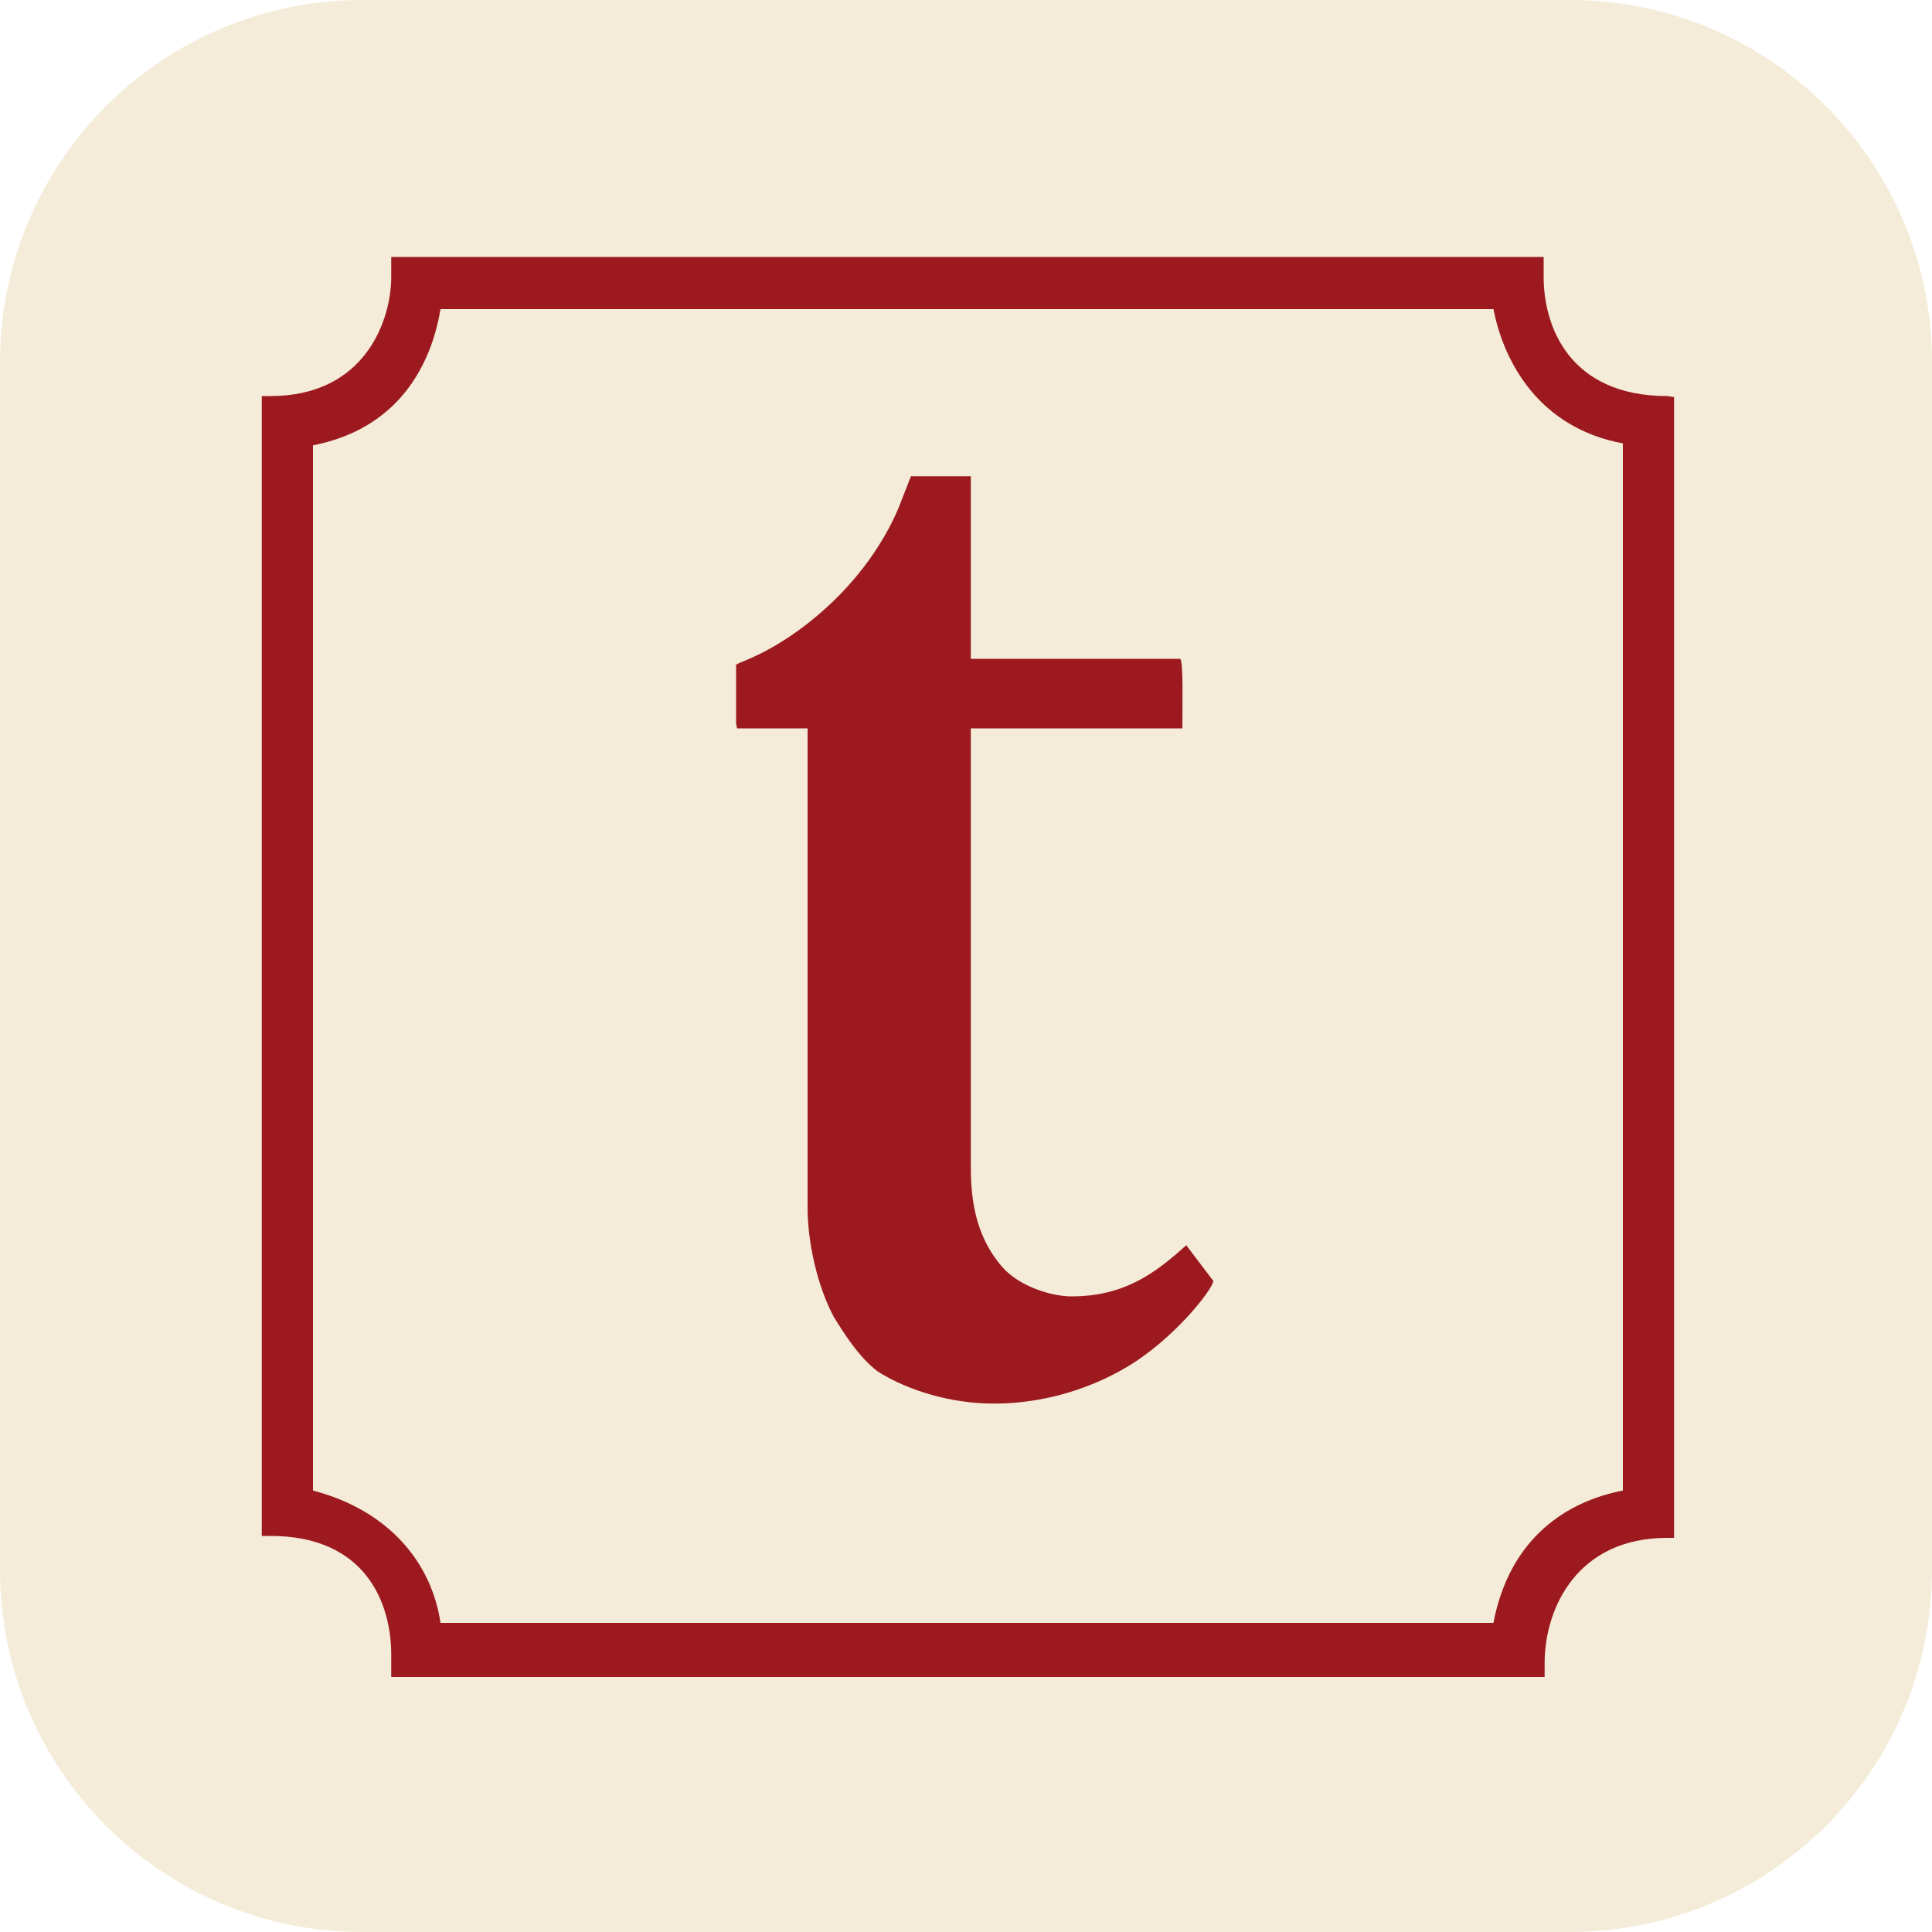
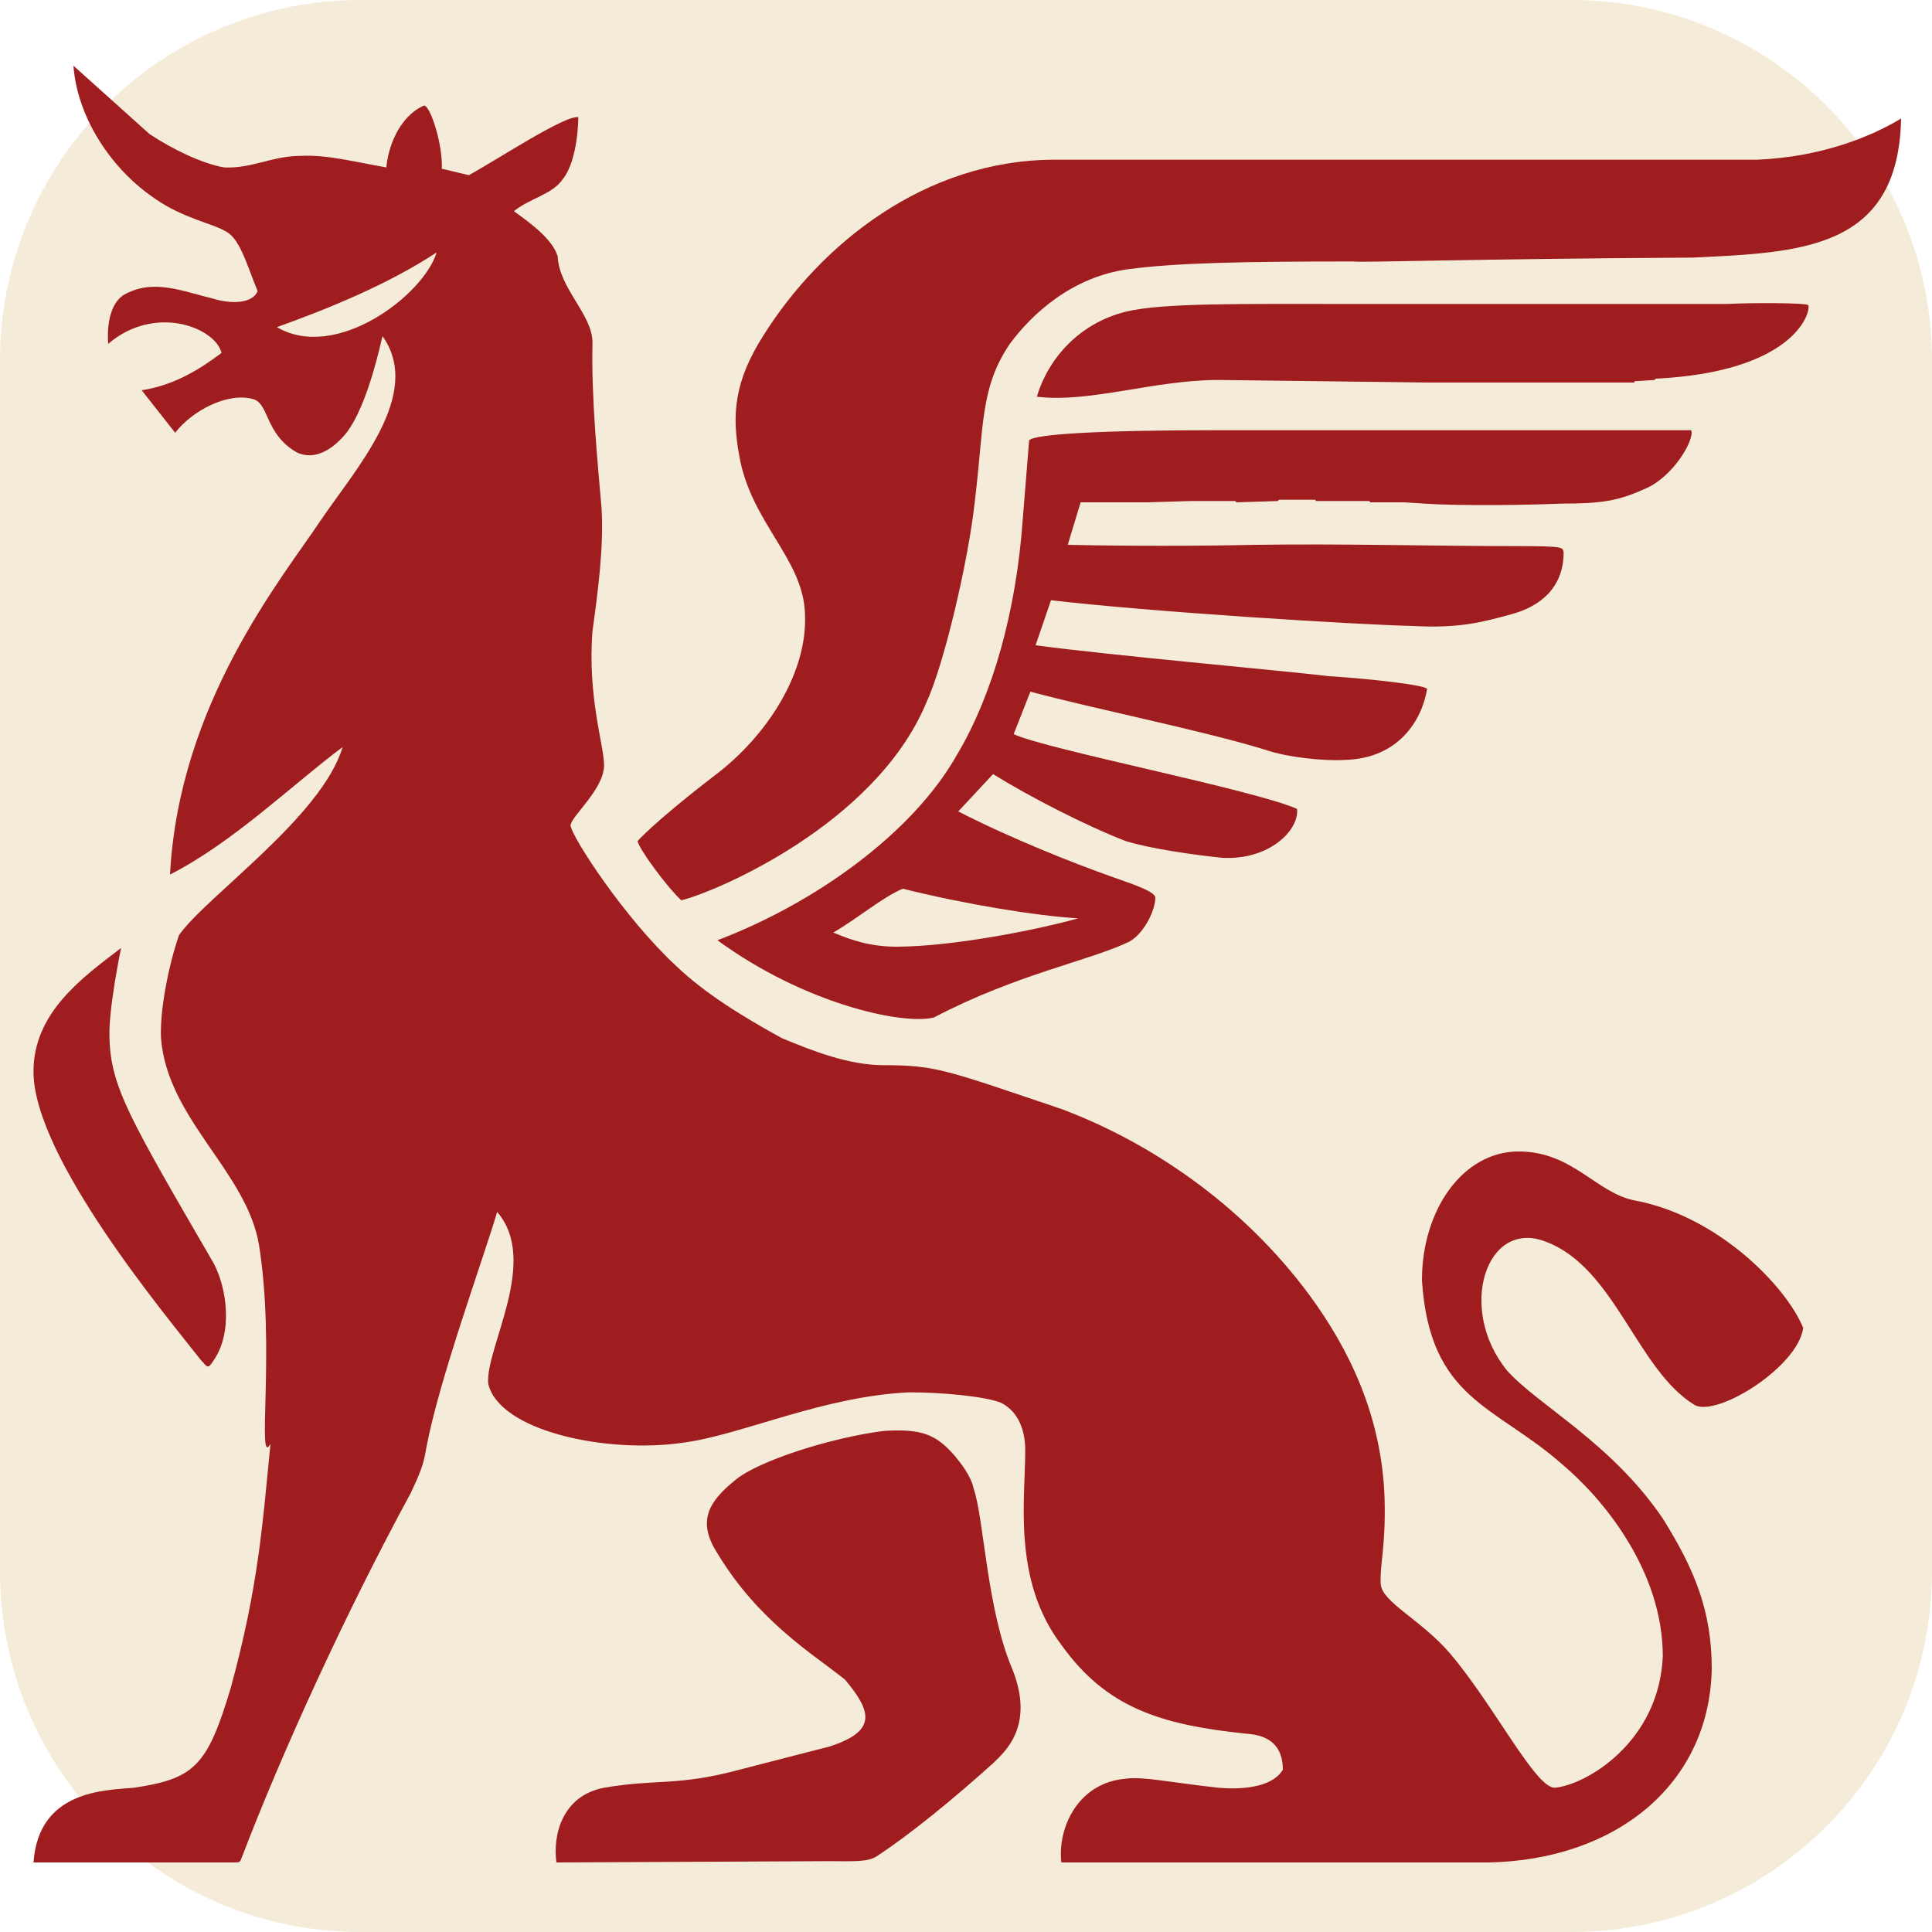
- <svg xmlns="http://www.w3.org/2000/svg" viewBox="0 0 64 64">
-   <rect width="64" height="64" rx="12" fill="#f4ecd8" />
-   <g transform="translate(8 8) scale(0.32)" fill="#9c1a1f">
-     <path d="m134.8 1.6h-119.3v2.1c0 4.3-2.6 12.3-12.5 12.3h-0.9v118h0.9c9.9 0 12.5 7 12.5 12.3v2.3h119.4v-1.7c0.1-5.5 3.4-12.7 12.7-12.7h0.7v-118.1l-0.7-0.1c-10.2 0-12.8-7.3-12.8-12.3v-2.1zm8.2 19.3v108.4c-5.7 1.1-11.7 4.8-13.4 13.7h-109c-0.9-6.1-5.2-11.6-13.2-13.7v-108.2c8.7-1.7 12.2-8.1 13.2-14.1h109c1.1 5.6 4.8 12.3 13.4 13.9z" />
-     <path d="m65.9 117c3.2 2 7.6 3.3 12 3.3 5.4 0 10.2-1.7 13.6-3.7 5-2.9 9.1-8.2 9.1-9l-2.8-3.7c-3.4 3.1-6.6 5.3-11.9 5.3-2 0-5.4-1-7.2-3.1-2.4-2.8-3.2-6.2-3.2-10.2v-45.5h21.9c0-2.9 0.1-6.5-0.2-7.2h-21.7v-18.9h-6.2l-0.9 2.3c-1.2 3.3-3.5 7-6.7 10.2-2.7 2.7-6.2 5.3-10.1 6.8l-0.4 0.2v6.1l0.1 0.5h7.3v49.6c0 3.6 1 8.1 2.7 11.3 1.1 1.8 2.7 4.3 4.6 5.7z" />
+ <svg xmlns="http://www.w3.org/2000/svg" viewBox="0 0 150 150">
+   <rect width="150" height="150" rx="28" fill="#f4ecd8" />
+   <g fill="#9f1c1f">
+     <path d="M136.4 12.4H81.9C71.8 12.4 63.7 19 59.3 26c-2.3 3.6-2.5 6.2-1.9 9.4.9 5.2 5 8 5.1 12.3.2 4.5-2.9 9.4-7 12.5-2.1 1.6-4.9 3.9-6 5.1.1.6 2.3 3.6 3.4 4.6 2.5-.6 15-5.8 19-15.3 1.4-3 3.3-11.1 3.8-15.8.7-5.8.4-8.7 2.7-12.1 1.7-2.3 4.8-5.2 9.2-5.8 3.8-.5 8.9-.6 17.5-.6.3.1 9.1-.2 26.3-.3 8.4-.4 16-.6 16.2-10.8-2.3 1.4-6.2 3-11.2 3.2" />
+     <path d="M80.5 30.8c.9-3 3.3-5.7 6.9-6.6 2.9-.7 9-.6 17.9-.6h28.8c1.8-.1 6.2-.1 6.3.1.2.7-1.3 5.2-11.9 5.7v.1l-1.6.1v.1h-16l-16.3-.2c-5 0-10 1.8-14.1 1.3m-.6 3.4c.3-.5 5.6-.8 14.7-.8h36.7c.3.7-1.4 3.7-3.7 4.6-2 .9-3.3 1.1-6.4 1.1-2.1.1-7.7.2-10.6 0L109 39h-2.6l-.1-.1h-4.1l-.1-.1h-2.8l-.1.1-3.2.1-.1-.1h-3.5l-3.3.1h-5.2l-1 3.3c4.8.1 9.7.1 14.6 0 6.8-.1 13.8.1 20.2.1 3.9 0 3.6.1 3.7.5 0 2.7-1.8 4.2-4.1 4.8-2.2.6-4 1.1-7.6.9-4.4-.1-20.5-1.1-28.1-2l-1.2 3.5c6 .8 18.5 1.9 22.8 2.4 3.2.2 7.6.7 7.6 1-.4 2.4-2.2 5.4-6.4 5.5-1.6.1-4.5-.2-6.2-.8-4.9-1.5-13.4-3.2-18.2-4.5L78.7 57c2.6 1.2 18.6 4.3 22 5.8.2 1.6-2.1 4-5.8 3.8-2-.2-5.6-.7-7.5-1.3-3.1-1.2-7.4-3.4-10.3-5.2L74.4 63c4.1 2.1 8.9 4 12 5.1 1.4.5 3.3 1.1 3.3 1.6 0 .9-.8 2.7-2 3.4-3.1 1.5-8.7 2.5-15.2 5.9-2.5.6-10.1-1.1-16.8-6 7.4-2.8 15.1-8.2 18.6-14.4 2.8-4.7 4.6-11.2 5.1-18.2zM64.7 72.4c1.4.6 2.9 1.1 4.9 1.1 4.5 0 11.3-1.4 14.1-2.2-3.3-.2-8.8-1.1-13.6-2.3-1.5.6-3.5 2.3-5.4 3.4" />
+     <path d="M126.9 93.2c-3-.6-4.8-3.8-9-3.8-4.3 0-7.5 4.5-7.5 10 .6 9.3 5.7 9.7 10.9 14.3 3.1 2.6 7.8 8.2 7.8 14.9-.3 6.7-6 10-8.4 10.2-1.5 0-4.7-6.4-8.1-10.4-2.2-2.6-5.3-4-5.4-5.4s.4-2.9.3-6.6c-.2-6.5-2.8-11.7-5.8-15.8-5.3-7.2-12.6-12-19.3-14.5-8.9-3-9.7-3.4-13.8-3.4-2.7 0-5.5-1.1-7.9-2.1-3.1-1.7-6-3.5-8.2-5.6-4-3.7-8.1-10-8.2-10.9 0-.7 2.6-2.8 2.6-4.7 0-1.5-1.3-5.3-.9-10.4.4-2.9.9-6.6.7-9.6-.3-3.5-.8-8.5-.7-12.8 0-2.2-2.6-4.2-2.7-6.7-.4-1.3-2-2.5-3.4-3.5 1.2-1 3-1.3 3.8-2.5 1.2-1.5 1.2-4.8 1.2-4.8-1-.2-6.3 3.3-8.5 4.5l-2.1-.5c.1-1.8-.9-5-1.4-4.9-2 .9-2.8 3.4-2.9 4.8-2.3-.4-4.6-1-6.6-.9-2.3 0-3.8 1-6 .9-1.7-.3-4-1.4-5.8-2.6L5.7 5.1c.3 4 2.9 8 6.3 10.3 2.1 1.5 4.6 2 5.4 2.5 1.2.5 1.7 2.5 2.6 4.7-.4 1-2.1 1-3.4.6-2.5-.6-4.7-1.6-7-.3-1.5 1-1.2 3.7-1.2 3.8 3.6-3.1 8.3-1.3 8.8.7-1.6 1.2-3.6 2.5-6.2 2.9l2.6 3.3c1.3-1.7 4.1-3.2 6.1-2.6 1.2.4.9 2.7 3.3 4.1 1.6.8 3.1-.5 3.9-1.5 1.7-2.2 2.7-7.2 2.8-7.5 3.2 4.5-2.1 10.3-4.8 14.3-3 4.5-11 14.2-11.7 27.5 4.9-2.5 9.4-6.9 13.4-9.9C25 63.4 16 69.6 13.9 72.6c-.8 2.3-1.5 5.8-1.4 8 .5 6.3 6.6 10.3 7.6 16 1.3 8-.2 17.5.9 15.5-.6 6-.9 11-3.1 19-1.8 6-2.8 7-7.5 7.7-2.3.2-7.4.2-7.8 5.8H18c.6 0 .6 0 .7-.2 3.2-8.4 8.2-19.3 13.2-28.5.7-1.5 1-2.2 1.2-3.5 1-5.3 4.3-14.3 5.5-18.3 3.3 3.8-.9 10.5-.7 13.3.8 3.7 9.2 5.5 15.2 4.6 4.5-.6 10.8-3.6 17.5-3.9 2.5 0 5.8.3 7.1.8 1.4.7 1.9 2.2 1.9 3.7 0 3.8-1 10.1 2.8 15.1 3.5 4.9 7.7 6.2 14.3 6.9 1.9.1 2.9 1 2.9 2.8-.7 1.2-2.7 1.6-5 1.4-3.7-.4-5.9-.9-7.2-.7-3.7.3-5.3 3.8-5 6.5h33.2c9.8-.2 17.1-6 17.3-15 0-4.5-1.3-7.7-3.8-11.7-4-5.9-9.7-8.8-12.1-11.5-3.9-4.8-1.6-11.8 3-10 5.4 2 7.1 10 11.6 12.7 1.8.9 8-3 8.4-6-1.3-3.2-6.6-8.7-13.1-9.9M21.5 25.4c3.9-1.4 8.6-3.3 12.4-5.8-1 3.3-7.8 8.5-12.4 5.8" />
+     <path d="M9.4 73.6c-3 2.3-6.8 5-6.8 9.6 0 6.7 10.5 19.2 13 22.4.5.5.5.8 1 0 1.5-2.2 1-5.6 0-7.5-6.5-11.2-8-13.7-8.1-17.5-.1-2.2.9-7 .9-7m66.2 42c.8 2.3 1 9.3 3 14 1.8 4.5-.7 6.5-1.5 7.3-3 2.7-6.4 5.5-9 7.2-.7.5-2 .4-3.7.4l-21.2.1c-.3-2.2.5-5.2 3.7-5.8 4-.7 5.7-.1 10.5-1.4l7-1.8c3.7-1.2 3.3-2.7 1.2-5.2-2.5-2-6.7-4.5-9.9-9.8-1.6-2.5-.7-4 1.4-5.7 1.8-1.5 7.5-3.3 11.5-3.8 3-.2 4.1.3 5.5 1.9.5.6 1.3 1.6 1.5 2.6" />
  </g>
</svg>
